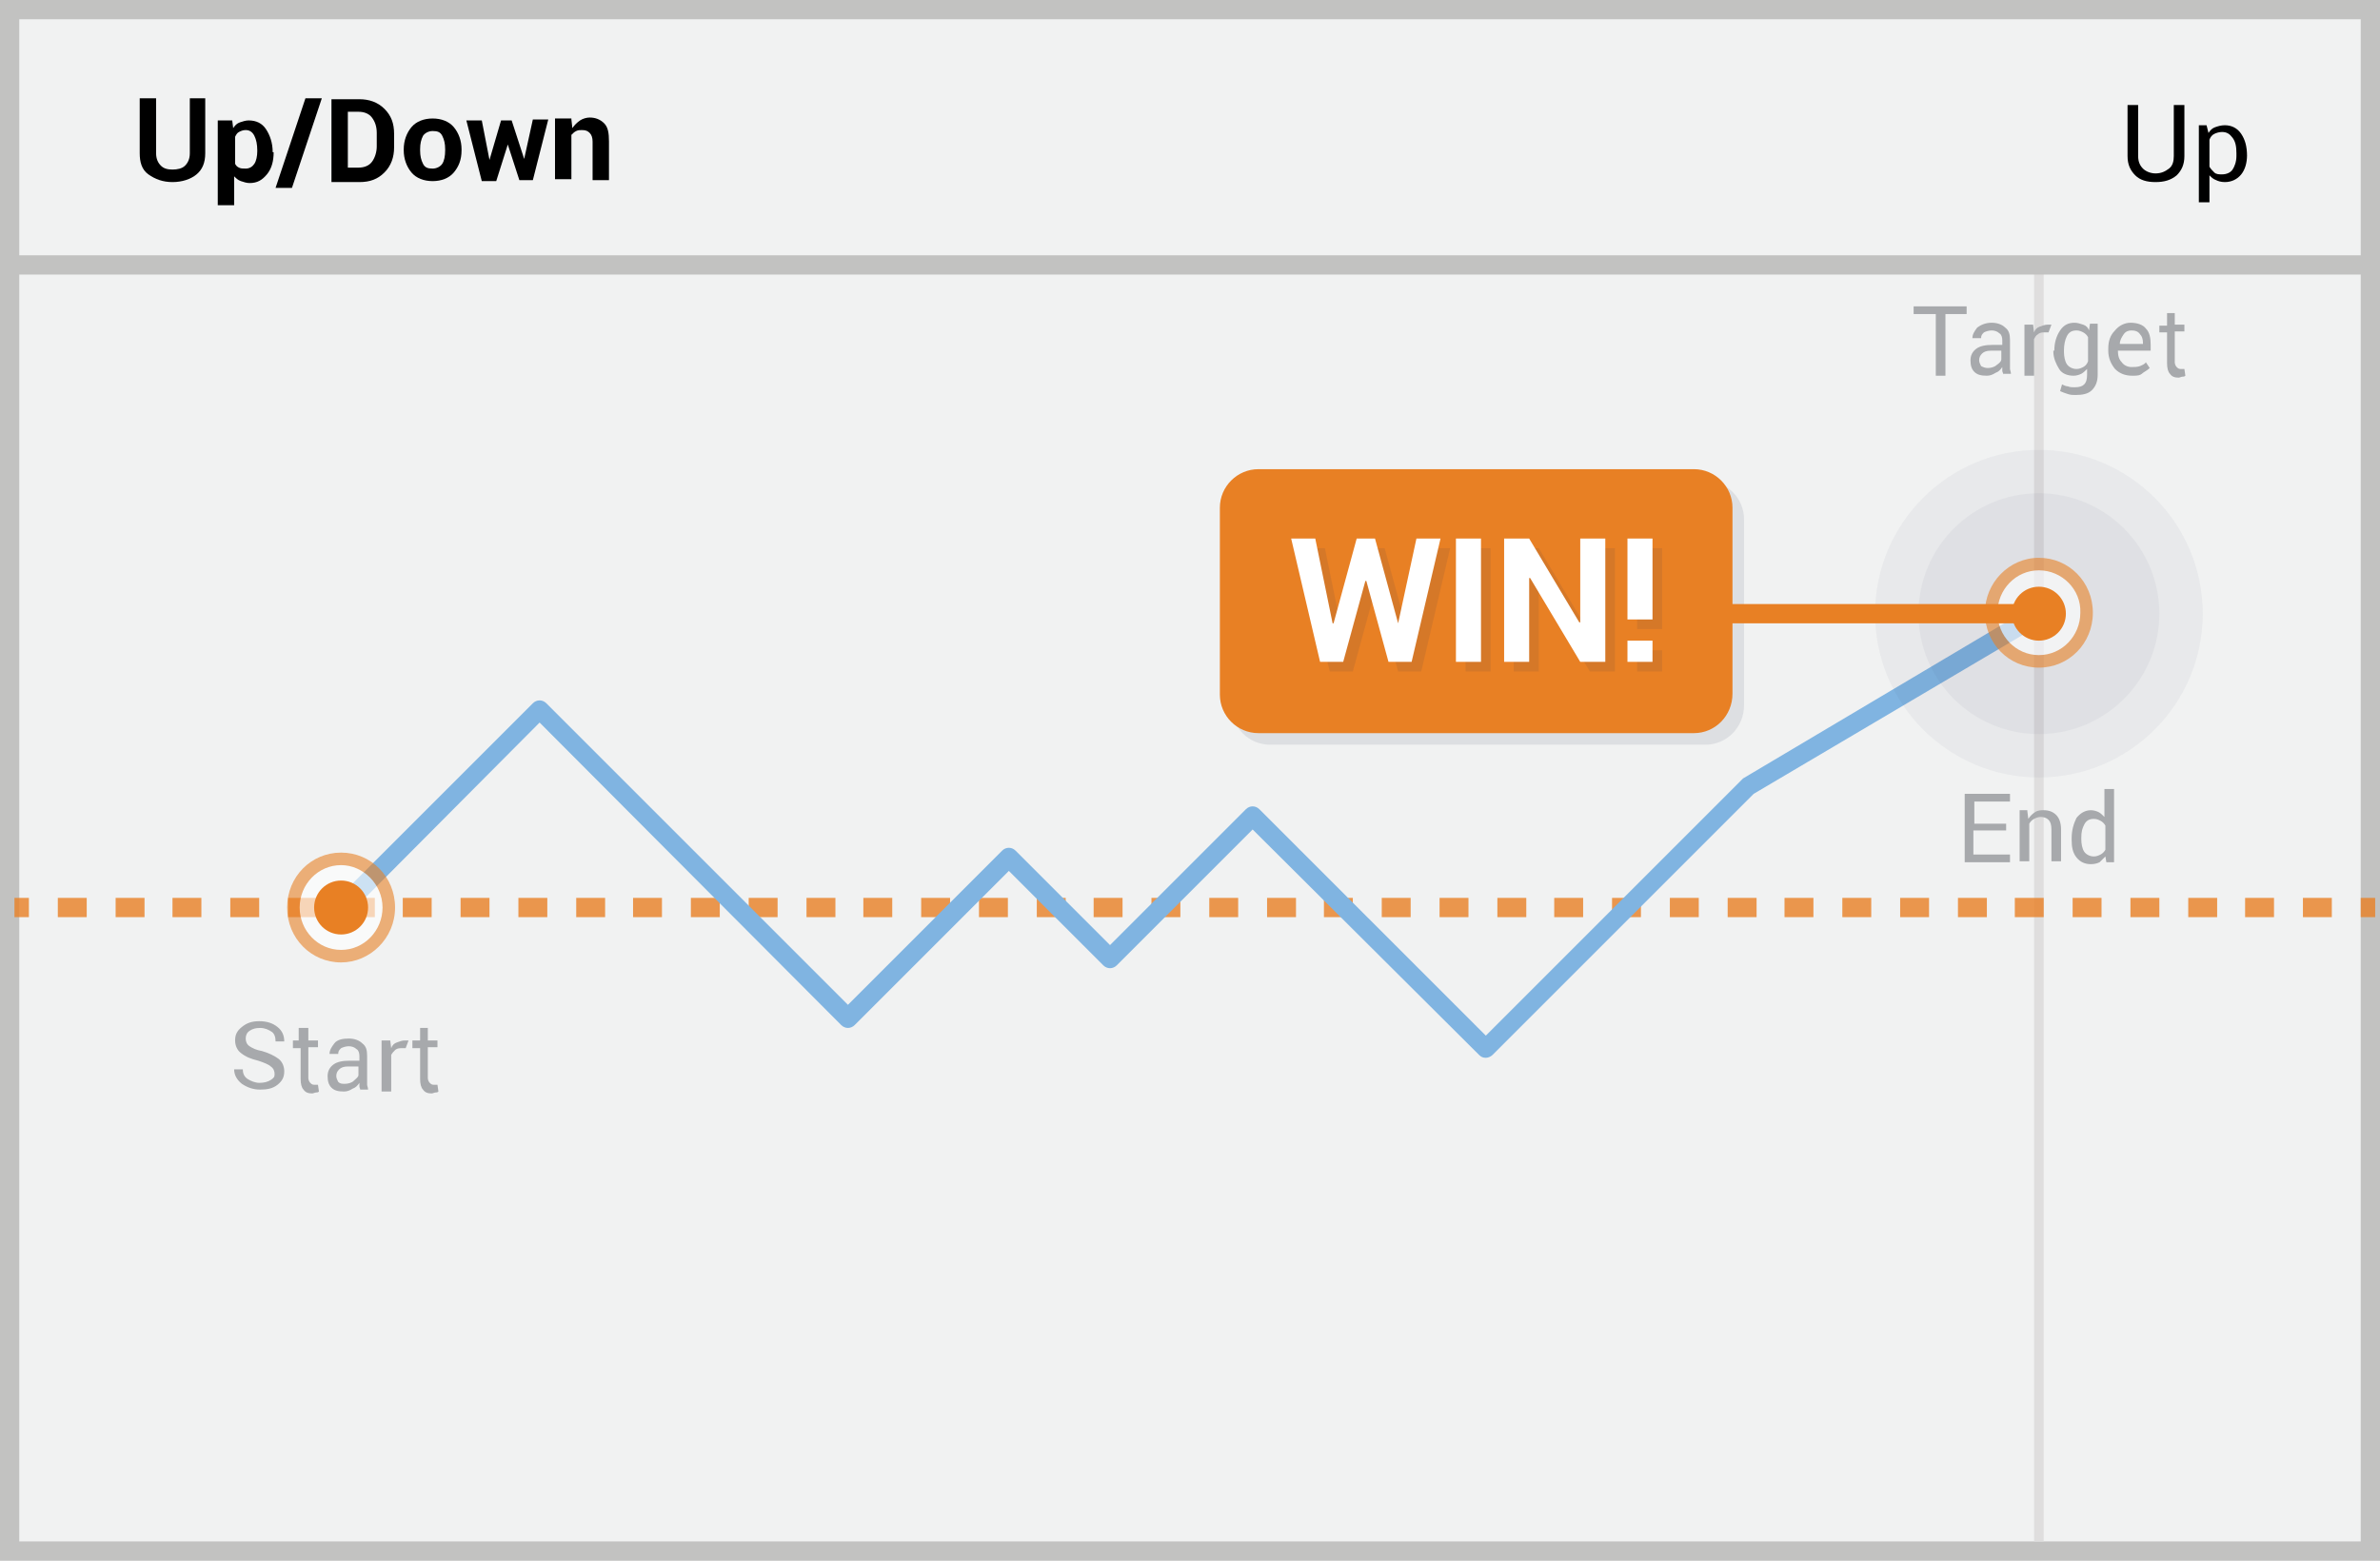
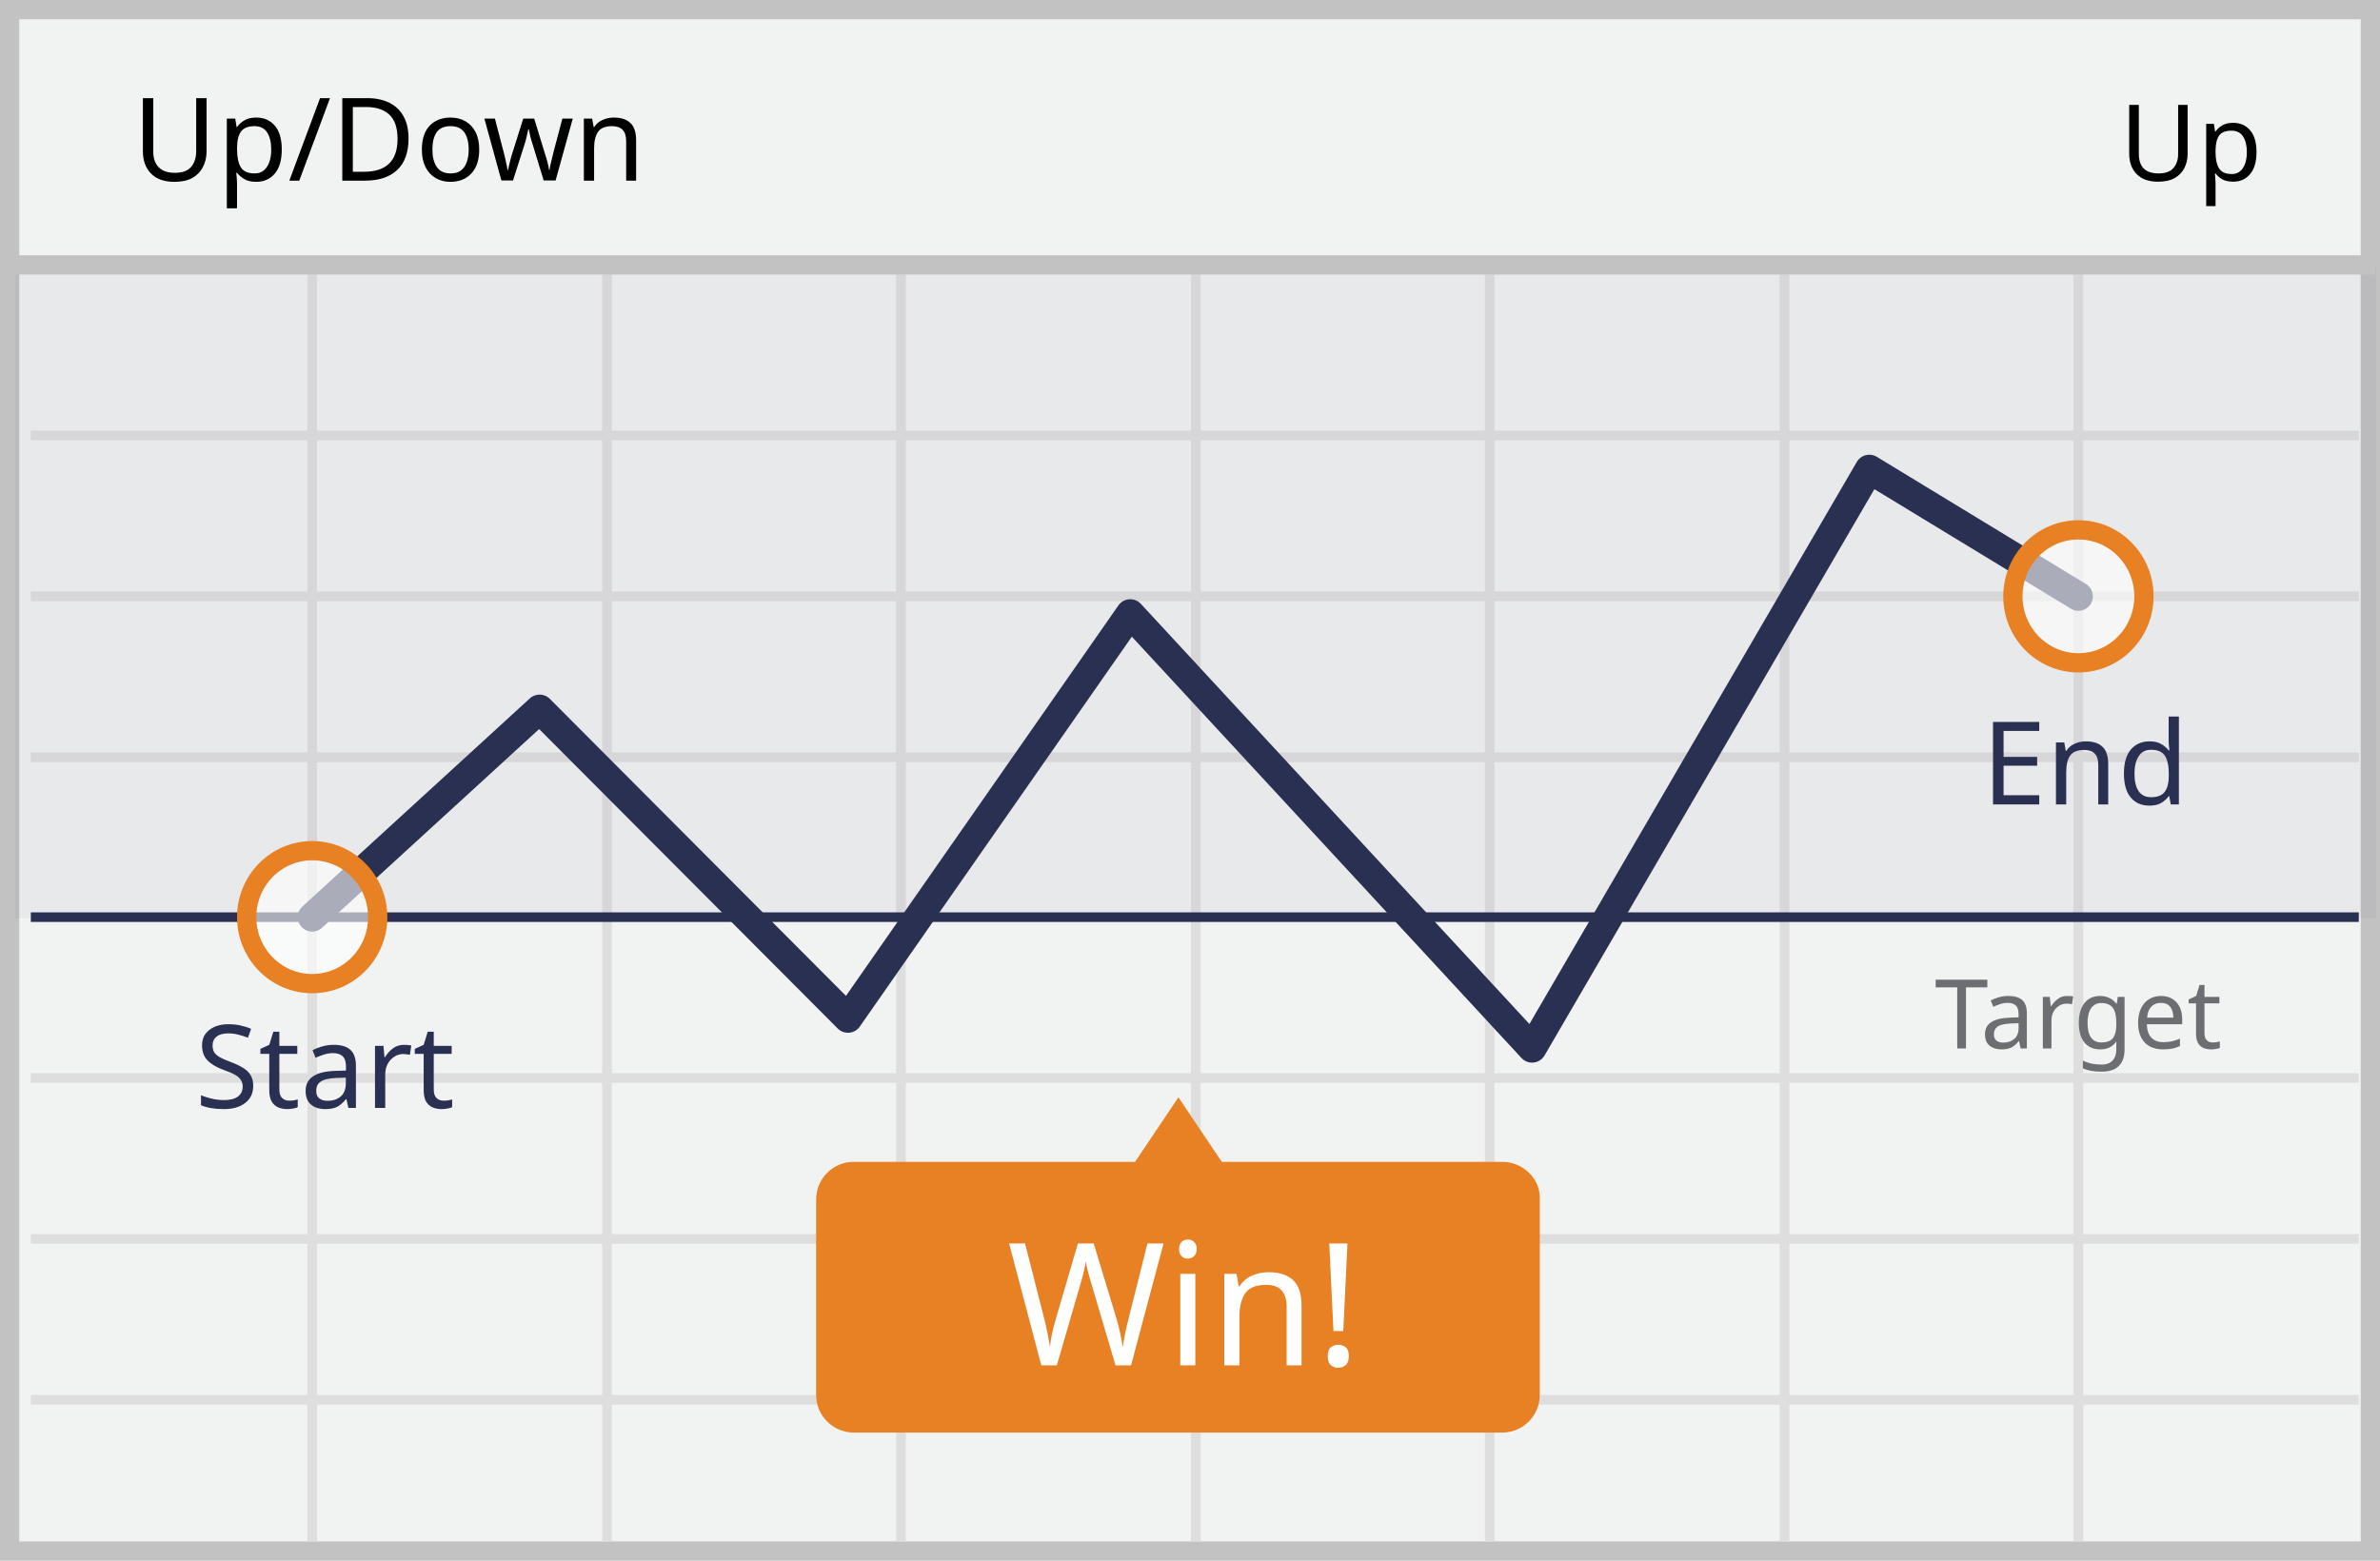
<svg xmlns="http://www.w3.org/2000/svg" version="1.1" id="Layer_1" x="0px" y="0px" viewBox="0 0 247 162" style="enable-background:new 0 0 247 162;" xml:space="preserve">
  <style type="text/css">
- 	.st0{fill:#F1F2F2;}
- 	.st1{fill:#C2C2C1;}
- 	.st2{fill:none;}
- 	.st3{fill:#DFDEDE;}
- 	.st4{opacity:0.8;}
- 	.st5{fill:#E88024;}
- 	.st6{fill:#80B4E1;}
- 	.st7{opacity:0.6;}
- 	.st8{fill:#FFFFFF;}
- 	.st9{opacity:5.000000e-02;}
- 	.st10{fill:#2A3052;}
- 	.st11{fill:#A7A9AC;}
- 	.st12{opacity:0.1;}
+ 	.st0{fill:#F1F2F2;stroke:#C2C2C2;stroke-width:2;stroke-miterlimit:10;}
+ 	.st1{fill:none;stroke:#DFDEDE;stroke-miterlimit:10;}
+ 	.st2{fill:none;stroke:#2A3052;stroke-linejoin:round;stroke-miterlimit:10;}
+ 	.st3{opacity:5.000000e-02;fill:#2A3052;}
+ 	.st4{font-family:'Roboto-Bold';}
+ 	.st5{font-size:12px;}
+ 	.st6{font-family:'Roboto-Regular';}
+ 	.st7{font-size:11px;}
+ 	.st8{fill:none;stroke:#2A3052;stroke-width:3;stroke-linecap:round;stroke-linejoin:round;stroke-miterlimit:10;}
+ 	.st9{fill:#2A3052;}
+ 	.st10{fill:#E88024;}
+ 	.st11{fill:#6D6E71;}
+ 	.st12{font-family:'Roboto-Italic';}
+ 	.st13{font-size:10px;}
+ 	.st14{fill:#FFFFFF;}
+ 	.st15{font-size:17.723px;}
+ 	.st16{opacity:0.6;}
+ 	.st17{fill:none;stroke:#E88024;stroke-width:2;stroke-miterlimit:10;}
</style>
  <g>
+     <rect x="1" y="1" class="st0" width="245" height="160" />
    <g>
-       <rect x="1" y="1" class="st0" width="245" height="160" />
-       <path class="st1" d="M247,162H0V0h247V162z M2,160h243V2H2V160z" />
+       <line class="st1" x1="3.2" y1="45.2" x2="244.8" y2="45.2" />
+       <line class="st1" x1="3.2" y1="61.9" x2="244.8" y2="61.9" />
+       <line class="st1" x1="3.2" y1="78.6" x2="244.8" y2="78.6" />
+       <line class="st1" x1="3.2" y1="111.9" x2="244.8" y2="111.9" />
+       <line class="st1" x1="3.2" y1="128.6" x2="244.8" y2="128.6" />
+       <line class="st1" x1="3.2" y1="145.3" x2="244.8" y2="145.3" />
+       <line class="st1" x1="32.4" y1="28.5" x2="32.4" y2="160" />
+       <line class="st1" x1="63" y1="28.5" x2="63" y2="160" />
+       <line class="st1" x1="93.5" y1="28.5" x2="93.5" y2="160" />
+       <line class="st1" x1="124.1" y1="28.5" x2="124.1" y2="160" />
+       <line class="st1" x1="154.6" y1="28.5" x2="154.6" y2="160" />
+       <line class="st1" x1="185.2" y1="28.5" x2="185.2" y2="160" />
+       <line class="st1" x1="215.7" y1="28.5" x2="215.7" y2="160" />
+       <line class="st2" x1="3.2" y1="95.2" x2="244.8" y2="95.2" />
+     </g>
+     <rect x="1.6" y="27.5" class="st3" width="245" height="67.8" />
+     <line class="st0" x1="1.5" y1="27.5" x2="246.5" y2="27.5" />
+     <text transform="matrix(1 0 0 1 13.75 18.75)" class="st4 st5">Up/Down</text>
+     <text transform="matrix(1 0 0 1 219.9875 18.75)" class="st6 st7">Up</text>
+     <polyline class="st8" points="32.4,95.2 56,73.6 88,105.7 117.3,63.7 159,108.8 194,48.7 215.7,61.9  " />
+     <text transform="matrix(1 0 0 1 20.25 115)" class="st9 st6 st5">Start</text>
+     <text transform="matrix(1 0 0 1 205.6835 83.5)" class="st9 st6 st5">End</text>
+     <path class="st10" d="M155.9,120.6h-29.1l-4.5-6.7l-4.5,6.7H88.6c-2.2,0-3.9,1.8-3.9,3.9v20.3c0,2.2,1.8,3.9,3.9,3.9h67.3   c2.2,0,3.9-1.8,3.9-3.9v-20.3C159.9,122.4,158.1,120.6,155.9,120.6z" />
+     <g>
+       <text transform="matrix(1 0 0 1 200.7959 108.8332)" class="st11 st12 st13">Target</text>
    </g>
    <g>
-       <rect x="1" y="1" class="st2" width="245" height="26.5" />
+       <text transform="matrix(1 0 0 1 104.5065 141.7256)" class="st14 st4 st15">Win!</text>
    </g>
    <g>
-       <rect x="211.1" y="27.5" class="st3" width="1" height="132.5" />
-     </g>
-     <g>
-       <rect x="1.5" y="26.5" class="st1" width="245" height="2" />
-     </g>
-     <g class="st4">
-       <g>
-         <rect x="1.5" y="93.2" class="st5" width="1.5" height="2" />
+       <g class="st16">
+         <ellipse class="st14" cx="215.7" cy="61.9" rx="6.8" ry="6.9" />
      </g>
      <g>
-         <path class="st5" d="M242,95.2h-3v-2h3V95.2z M236,95.2h-3v-2h3V95.2z M230.1,95.2h-3v-2h3V95.2z M224.1,95.2h-3v-2h3V95.2z      M218.1,95.2h-3v-2h3V95.2z M212.1,95.2h-3v-2h3V95.2z M206.2,95.2h-3v-2h3V95.2z M200.2,95.2h-3v-2h3V95.2z M194.2,95.2h-3v-2h3     V95.2z M188.2,95.2h-3v-2h3V95.2z M182.3,95.2h-3v-2h3V95.2z M176.3,95.2h-3v-2h3V95.2z M170.3,95.2h-3v-2h3V95.2z M164.3,95.2     h-3v-2h3V95.2z M158.4,95.2h-3v-2h3V95.2z M152.4,95.2h-3v-2h3V95.2z M146.4,95.2h-3v-2h3V95.2z M140.4,95.2h-3v-2h3V95.2z      M134.5,95.2h-3v-2h3V95.2z M128.5,95.2h-3v-2h3V95.2z M122.5,95.2h-3v-2h3V95.2z M116.5,95.2h-3v-2h3V95.2z M110.6,95.2h-3v-2h3     V95.2z M104.6,95.2h-3v-2h3V95.2z M98.6,95.2h-3v-2h3V95.2z M92.6,95.2h-3v-2h3V95.2z M86.7,95.2h-3v-2h3V95.2z M80.7,95.2h-3v-2     h3V95.2z M74.7,95.2h-3v-2h3V95.2z M68.7,95.2h-3v-2h3V95.2z M62.8,95.2h-3v-2h3V95.2z M56.8,95.2h-3v-2h3V95.2z M50.8,95.2h-3     v-2h3V95.2z M44.8,95.2h-3v-2h3V95.2z M38.9,95.2h-3v-2h3V95.2z M32.9,95.2h-3v-2h3V95.2z M26.9,95.2h-3v-2h3V95.2z M20.9,95.2     h-3v-2h3V95.2z M15,95.2h-3v-2h3V95.2z M9,95.2H6v-2h3V95.2z" />
-       </g>
-       <g>
-         <rect x="245" y="93.2" class="st5" width="1.5" height="2" />
+         <ellipse class="st17" cx="215.7" cy="61.9" rx="6.8" ry="6.9" />
      </g>
    </g>
    <g>
-       <g>
-         <path d="M21.3,10.2v5.7c0,1-0.3,1.7-0.9,2.2s-1.5,0.8-2.5,0.8c-1,0-1.8-0.3-2.5-0.8s-0.9-1.3-0.9-2.2v-5.7h1.7v5.7     c0,0.6,0.2,1,0.5,1.3c0.3,0.3,0.7,0.4,1.2,0.4c0.5,0,1-0.1,1.3-0.4c0.3-0.3,0.5-0.7,0.5-1.3v-5.7H21.3z" />
+       <g class="st16">
+         <ellipse class="st14" cx="32.4" cy="95.2" rx="6.8" ry="6.9" />
      </g>
      <g>
-         <path d="M28.4,15.8c0,0.9-0.2,1.7-0.7,2.3s-1,0.9-1.8,0.9c-0.3,0-0.6-0.1-0.9-0.2s-0.5-0.3-0.7-0.5v3h-1.7v-8.8h1.5l0.1,0.8     c0.2-0.3,0.4-0.5,0.7-0.6s0.6-0.2,0.9-0.2c0.8,0,1.4,0.3,1.8,0.9s0.7,1.4,0.7,2.4V15.8z M26.7,15.6c0-0.6-0.1-1.1-0.3-1.5     s-0.5-0.6-0.9-0.6c-0.3,0-0.5,0.1-0.7,0.2c-0.2,0.1-0.3,0.3-0.4,0.5V17c0.1,0.2,0.2,0.3,0.4,0.4c0.2,0.1,0.4,0.1,0.7,0.1     c0.4,0,0.7-0.2,0.9-0.5c0.2-0.3,0.3-0.8,0.3-1.3V15.6z" />
+         <ellipse class="st17" cx="32.4" cy="95.2" rx="6.8" ry="6.9" />
      </g>
-       <g>
-         <path d="M30.3,19.5h-1.7l3.1-9.3h1.7L30.3,19.5z" />
-       </g>
-       <g>
-         <path d="M34.4,18.8v-8.5h2.9c1,0,1.9,0.3,2.6,1s1,1.5,1,2.6v1.4c0,1-0.3,1.9-1,2.6s-1.5,1-2.6,1H34.4z M36.1,11.5v5.9h1.1     c0.6,0,1.1-0.2,1.4-0.6s0.5-1,0.5-1.6v-1.4c0-0.7-0.2-1.2-0.5-1.6s-0.8-0.6-1.4-0.6H36.1z" />
-       </g>
-       <g>
-         <path d="M41.9,15.5c0-0.9,0.3-1.7,0.8-2.3s1.3-0.9,2.2-0.9c0.9,0,1.7,0.3,2.2,0.9s0.8,1.4,0.8,2.3v0.1c0,1-0.3,1.7-0.8,2.3     s-1.3,0.9-2.2,0.9c-0.9,0-1.7-0.3-2.2-0.9s-0.8-1.4-0.8-2.3V15.5z M43.6,15.6c0,0.6,0.1,1,0.3,1.4s0.5,0.5,1,0.5     c0.4,0,0.8-0.2,1-0.5s0.3-0.8,0.3-1.4v-0.1c0-0.6-0.1-1-0.3-1.4c-0.2-0.4-0.5-0.5-1-0.5c-0.4,0-0.8,0.2-1,0.5     c-0.2,0.4-0.3,0.8-0.3,1.4V15.6z" />
-       </g>
-       <g>
-         <path d="M54.4,16.5L54.4,16.5l0.9-4.1h1.6l-1.6,6.3h-1.4L52.7,15h0l-1.2,3.8H50l-1.6-6.3H50l0.8,4.1h0l1.2-4.1h1.1L54.4,16.5z" />
-       </g>
-       <g>
-         <path d="M59.3,12.4l0.1,0.9c0.2-0.3,0.5-0.6,0.8-0.8s0.7-0.3,1-0.3c0.6,0,1.1,0.2,1.5,0.6s0.5,1,0.5,1.9v4h-1.7v-4     c0-0.4-0.1-0.7-0.3-0.9s-0.4-0.3-0.8-0.3c-0.2,0-0.4,0-0.6,0.1c-0.2,0.1-0.3,0.2-0.5,0.4v4.6h-1.7v-6.3H59.3z" />
-       </g>
-     </g>
-     <g>
-       <g>
-         <path d="M226.7,10.9v5.3c0,0.9-0.3,1.5-0.8,2c-0.6,0.5-1.3,0.7-2.2,0.7c-0.9,0-1.6-0.2-2.1-0.7c-0.5-0.5-0.8-1.1-0.8-2v-5.3h1.1     v5.3c0,0.6,0.2,1,0.5,1.3c0.3,0.3,0.8,0.5,1.3,0.5c0.6,0,1-0.2,1.4-0.5c0.4-0.3,0.5-0.8,0.5-1.3v-5.3H226.7z" />
-       </g>
-       <g>
-         <path d="M233.2,16.1c0,0.8-0.2,1.5-0.6,2c-0.4,0.5-1,0.8-1.7,0.8c-0.4,0-0.7-0.1-0.9-0.2c-0.3-0.1-0.5-0.3-0.7-0.5V21h-1.1v-8     h0.8l0.2,0.8c0.2-0.3,0.4-0.5,0.7-0.6c0.3-0.1,0.6-0.2,1-0.2c0.7,0,1.3,0.3,1.7,0.9c0.4,0.6,0.6,1.3,0.6,2.3V16.1z M232.1,15.9     c0-0.7-0.1-1.2-0.4-1.6c-0.3-0.4-0.6-0.6-1.1-0.6c-0.3,0-0.6,0.1-0.8,0.2s-0.4,0.3-0.5,0.6v2.8c0.1,0.2,0.3,0.4,0.5,0.6     s0.5,0.2,0.8,0.2c0.5,0,0.9-0.2,1.1-0.5s0.4-0.8,0.4-1.4V15.9z" />
-       </g>
-     </g>
-     <g>
-       <path class="st6" d="M154.2,109.8c-0.3,0-0.5-0.1-0.7-0.3L130,86.1l-14.1,14.1c-0.4,0.4-1,0.4-1.4,0l-9.8-9.8l-16,16    c-0.4,0.4-1,0.4-1.4,0L56,75L36.1,95c-0.4,0.4-1,0.4-1.4,0s-0.4-1,0-1.4l20.6-20.6c0.4-0.4,1-0.4,1.4,0L88,104.3l16-16    c0.4-0.4,1-0.4,1.4,0l9.8,9.8L129.3,84c0.4-0.4,1-0.4,1.4,0l23.5,23.5l26.5-26.5c0.1-0.1,0.1-0.1,0.2-0.2l30.3-18    c0.5-0.3,1.1-0.1,1.4,0.3c0.3,0.5,0.1,1.1-0.3,1.4L182,82.4l-27.1,27.1C154.7,109.7,154.4,109.8,154.2,109.8z" />
-     </g>
-     <g>
-       <g class="st7">
-         <ellipse class="st8" cx="35.4" cy="94.2" rx="4.9" ry="5.1" />
-         <path class="st5" d="M35.4,99.9c-3.1,0-5.6-2.5-5.6-5.7s2.5-5.7,5.6-5.7s5.6,2.5,5.6,5.7S38.4,99.9,35.4,99.9z M35.4,89.8     c-2.4,0-4.3,2-4.3,4.4s1.9,4.4,4.3,4.4s4.3-2,4.3-4.4S37.7,89.8,35.4,89.8z" />
-       </g>
-       <g>
-         <circle class="st5" cx="35.4" cy="94.2" r="2.8" />
-       </g>
-     </g>
-     <g class="st9">
-       <circle class="st10" cx="211.6" cy="63.7" r="17" />
-     </g>
-     <g class="st9">
-       <circle class="st10" cx="211.6" cy="63.7" r="12.5" />
-     </g>
-     <g>
-       <g class="st7">
-         <ellipse class="st8" cx="211.6" cy="63.7" rx="4.9" ry="5.1" />
-         <path class="st5" d="M211.6,69.3c-3.1,0-5.6-2.5-5.6-5.7c0-3.1,2.5-5.7,5.6-5.7s5.6,2.5,5.6,5.7     C217.2,66.8,214.7,69.3,211.6,69.3z M211.6,59.2c-2.4,0-4.3,2-4.3,4.4c0,2.4,1.9,4.4,4.3,4.4s4.3-2,4.3-4.4     C216,61.2,214,59.2,211.6,59.2z" />
-       </g>
-       <g>
-         <circle class="st5" cx="211.6" cy="63.7" r="2.8" />
-       </g>
-     </g>
-     <g>
-       <g>
-         <path class="st11" d="M28.5,111.5c0-0.3-0.1-0.6-0.4-0.8c-0.2-0.2-0.7-0.4-1.3-0.6c-0.8-0.2-1.3-0.4-1.8-0.8     c-0.4-0.3-0.6-0.8-0.6-1.3c0-0.6,0.2-1,0.7-1.4s1-0.6,1.8-0.6c0.8,0,1.4,0.2,1.9,0.6s0.7,0.9,0.7,1.5l0,0h-0.9     c0-0.4-0.1-0.8-0.4-1s-0.7-0.4-1.2-0.4c-0.5,0-0.8,0.1-1.1,0.3c-0.3,0.2-0.4,0.5-0.4,0.8c0,0.3,0.1,0.6,0.4,0.8     c0.3,0.2,0.7,0.4,1.3,0.5c0.7,0.2,1.3,0.5,1.7,0.8s0.6,0.8,0.6,1.3c0,0.6-0.2,1-0.7,1.4s-1.1,0.5-1.8,0.5c-0.7,0-1.3-0.2-1.9-0.6     c-0.5-0.4-0.8-0.9-0.8-1.5l0,0h0.9c0,0.5,0.2,0.8,0.5,1s0.8,0.4,1.2,0.4c0.5,0,0.9-0.1,1.2-0.3S28.5,111.8,28.5,111.5z" />
-       </g>
-       <g>
-         <path class="st11" d="M32,106.7v1.3h1v0.7h-1v3.2c0,0.2,0.1,0.4,0.2,0.5s0.2,0.2,0.4,0.2c0.1,0,0.1,0,0.2,0s0.1,0,0.2,0l0.1,0.7     c-0.1,0.1-0.2,0.1-0.3,0.1c-0.1,0-0.3,0.1-0.4,0.1c-0.4,0-0.7-0.1-0.9-0.4c-0.2-0.2-0.3-0.6-0.3-1.1v-3.2h-0.8V108H31v-1.3H32z" />
-       </g>
-       <g>
-         <path class="st11" d="M37.4,113.2c0-0.2-0.1-0.3-0.1-0.4c0-0.1,0-0.2,0-0.4c-0.2,0.3-0.4,0.5-0.7,0.6c-0.3,0.2-0.6,0.3-0.9,0.3     c-0.6,0-1-0.1-1.3-0.4c-0.3-0.3-0.4-0.7-0.4-1.2c0-0.5,0.2-0.9,0.6-1.2c0.4-0.3,1-0.4,1.7-0.4h1v-0.5c0-0.3-0.1-0.6-0.3-0.7     c-0.2-0.2-0.5-0.3-0.8-0.3c-0.3,0-0.6,0.1-0.8,0.2c-0.2,0.2-0.3,0.3-0.3,0.6h-0.9l0,0c0-0.4,0.2-0.7,0.5-1.1s0.9-0.5,1.5-0.5     c0.6,0,1.1,0.2,1.4,0.5c0.4,0.3,0.5,0.7,0.5,1.3v2.5c0,0.2,0,0.4,0,0.5s0.1,0.3,0.1,0.5H37.4z M35.8,112.5c0.3,0,0.7-0.1,0.9-0.3     s0.5-0.4,0.5-0.6v-0.9h-1.1c-0.4,0-0.7,0.1-0.9,0.3c-0.2,0.2-0.3,0.4-0.3,0.7c0,0.2,0.1,0.4,0.2,0.6     C35.3,112.5,35.5,112.5,35.8,112.5z" />
-       </g>
-       <g>
-         <path class="st11" d="M42.1,108.8l-0.5,0c-0.3,0-0.5,0.1-0.6,0.2s-0.3,0.3-0.4,0.5v3.8h-1V108h0.9l0.1,0.8     c0.1-0.3,0.3-0.5,0.6-0.6s0.5-0.2,0.8-0.2c0.1,0,0.1,0,0.2,0c0.1,0,0.1,0,0.2,0L42.1,108.8z" />
-       </g>
-       <g>
-         <path class="st11" d="M44.4,106.7v1.3h1v0.7h-1v3.2c0,0.2,0.1,0.4,0.2,0.5s0.2,0.2,0.4,0.2c0.1,0,0.1,0,0.2,0s0.1,0,0.2,0     l0.1,0.7c-0.1,0.1-0.2,0.1-0.3,0.1c-0.1,0-0.3,0.1-0.4,0.1c-0.4,0-0.7-0.1-0.9-0.4c-0.2-0.2-0.3-0.6-0.3-1.1v-3.2h-0.8V108h0.8     v-1.3H44.4z" />
-       </g>
-     </g>
-     <g>
-       <g>
-         <path class="st11" d="M208.1,86.2h-3.3v2.5h3.8v0.8h-4.7v-7.1h4.7v0.8h-3.7v2.3h3.3V86.2z" />
-       </g>
-       <g>
-         <path class="st11" d="M210.4,84.2l0.1,0.8c0.2-0.3,0.4-0.5,0.7-0.7c0.3-0.2,0.6-0.2,0.9-0.2c0.6,0,1,0.2,1.3,0.5     c0.3,0.3,0.5,0.8,0.5,1.5v3.3h-1v-3.3c0-0.5-0.1-0.8-0.3-1c-0.2-0.2-0.5-0.3-0.8-0.3c-0.3,0-0.5,0.1-0.7,0.2     c-0.2,0.1-0.4,0.3-0.5,0.5v3.9h-1v-5.3H210.4z" />
-       </g>
-       <g>
-         <path class="st11" d="M215,87c0-0.8,0.2-1.5,0.5-2.1c0.4-0.5,0.9-0.8,1.5-0.8c0.3,0,0.6,0.1,0.8,0.2s0.4,0.3,0.6,0.5v-2.9h1v7.6     h-0.8l-0.1-0.6c-0.2,0.2-0.4,0.4-0.6,0.6c-0.2,0.1-0.5,0.2-0.9,0.2c-0.6,0-1.1-0.2-1.5-0.7c-0.4-0.5-0.5-1.1-0.5-1.8V87z      M216,87.1c0,0.5,0.1,1,0.3,1.3c0.2,0.3,0.6,0.5,1,0.5c0.3,0,0.5-0.1,0.7-0.2s0.4-0.3,0.5-0.5v-2.5c-0.1-0.2-0.3-0.4-0.5-0.5     c-0.2-0.1-0.4-0.2-0.7-0.2c-0.5,0-0.8,0.2-1,0.6S216,86.3,216,87V87.1z" />
-       </g>
-     </g>
-     <g>
-       <g>
-         <path class="st11" d="M204.2,32.6h-2.3v6.4h-1v-6.4h-2.3v-0.8h5.5V32.6z" />
-       </g>
-       <g>
-         <path class="st11" d="M207.9,38.9c0-0.2-0.1-0.3-0.1-0.4c0-0.1,0-0.2,0-0.4c-0.2,0.3-0.4,0.5-0.7,0.6c-0.3,0.2-0.6,0.3-0.9,0.3     c-0.6,0-1-0.1-1.3-0.4c-0.3-0.3-0.4-0.7-0.4-1.2c0-0.5,0.2-0.9,0.6-1.2c0.4-0.3,1-0.4,1.7-0.4h1v-0.5c0-0.3-0.1-0.6-0.3-0.7     c-0.2-0.2-0.5-0.3-0.8-0.3c-0.3,0-0.6,0.1-0.8,0.2c-0.2,0.2-0.3,0.3-0.3,0.6h-0.9l0,0c0-0.4,0.2-0.7,0.5-1.1     c0.4-0.3,0.9-0.5,1.5-0.5c0.6,0,1.1,0.2,1.4,0.5c0.4,0.3,0.5,0.7,0.5,1.3v2.5c0,0.2,0,0.4,0,0.5s0.1,0.3,0.1,0.5H207.9z      M206.3,38.2c0.3,0,0.7-0.1,0.9-0.3c0.3-0.2,0.5-0.4,0.5-0.6v-0.9h-1.1c-0.4,0-0.7,0.1-0.9,0.3c-0.2,0.2-0.3,0.4-0.3,0.7     c0,0.2,0.1,0.4,0.2,0.6C205.8,38.1,206,38.2,206.3,38.2z" />
-       </g>
-       <g>
-         <path class="st11" d="M212.6,34.5l-0.5,0c-0.3,0-0.5,0.1-0.6,0.2c-0.2,0.1-0.3,0.3-0.4,0.5v3.8h-1v-5.3h0.9l0.1,0.8     c0.1-0.3,0.3-0.5,0.6-0.6s0.5-0.2,0.8-0.2c0.1,0,0.1,0,0.2,0c0.1,0,0.1,0,0.2,0L212.6,34.5z" />
-       </g>
-       <g>
-         <path class="st11" d="M213.2,36.4c0-0.8,0.2-1.5,0.6-2.1s0.9-0.8,1.5-0.8c0.3,0,0.6,0.1,0.9,0.2c0.3,0.1,0.5,0.3,0.6,0.6l0.1-0.7     h0.8v5.3c0,0.7-0.2,1.2-0.6,1.6c-0.4,0.4-1,0.5-1.7,0.5c-0.3,0-0.5,0-0.8-0.1c-0.3-0.1-0.6-0.2-0.8-0.3l0.2-0.7     c0.2,0.1,0.4,0.2,0.6,0.2c0.2,0.1,0.5,0.1,0.7,0.1c0.5,0,0.8-0.1,1-0.3c0.2-0.2,0.3-0.5,0.3-1v-0.6c-0.2,0.2-0.4,0.4-0.6,0.5     c-0.2,0.1-0.5,0.2-0.8,0.2c-0.6,0-1.2-0.2-1.5-0.7s-0.6-1.1-0.6-1.8V36.4z M214.2,36.5c0,0.5,0.1,1,0.3,1.3s0.6,0.5,1,0.5     c0.3,0,0.5-0.1,0.7-0.2c0.2-0.1,0.4-0.3,0.5-0.6V35c-0.1-0.2-0.3-0.4-0.5-0.5c-0.2-0.1-0.4-0.2-0.7-0.2c-0.5,0-0.8,0.2-1,0.6     c-0.2,0.4-0.3,0.9-0.3,1.5V36.5z" />
-       </g>
-       <g>
-         <path class="st11" d="M221.3,39c-0.7,0-1.3-0.2-1.8-0.7c-0.4-0.5-0.7-1.1-0.7-1.9v-0.2c0-0.8,0.2-1.4,0.7-1.9     c0.4-0.5,1-0.8,1.6-0.8c0.7,0,1.3,0.2,1.6,0.6c0.4,0.4,0.5,1,0.5,1.7v0.6h-3.4l0,0c0,0.5,0.1,0.9,0.4,1.2c0.2,0.3,0.6,0.5,1,0.5     c0.3,0,0.6,0,0.9-0.1c0.2-0.1,0.5-0.2,0.6-0.4l0.4,0.6c-0.2,0.2-0.4,0.3-0.7,0.5C222.1,39,221.8,39,221.3,39z M221.2,34.3     c-0.3,0-0.6,0.1-0.8,0.4c-0.2,0.3-0.4,0.6-0.4,1l0,0h2.4v-0.1c0-0.4-0.1-0.7-0.3-0.9C221.9,34.4,221.6,34.3,221.2,34.3z" />
-       </g>
-       <g>
-         <path class="st11" d="M225.7,32.4v1.3h1v0.7h-1v3.2c0,0.2,0.1,0.4,0.2,0.5s0.2,0.2,0.4,0.2c0.1,0,0.1,0,0.2,0c0.1,0,0.1,0,0.2,0     l0.1,0.7c-0.1,0.1-0.2,0.1-0.3,0.1c-0.1,0-0.3,0.1-0.4,0.1c-0.4,0-0.7-0.1-0.9-0.4c-0.2-0.2-0.3-0.6-0.3-1.1v-3.2h-0.8v-0.7h0.8     v-1.3H225.7z" />
-       </g>
-     </g>
-     <g>
-       <g class="st12">
-         <path class="st10" d="M177,77.3h-45.2c-2.2,0-4-1.8-4-4V53.9c0-2.2,1.8-4,4-4H177c2.2,0,4,1.8,4,4v19.3     C181,75.5,179.2,77.3,177,77.3z" />
-       </g>
-       <g>
-         <path class="st5" d="M175.8,76.1h-45.2c-2.2,0-4-1.8-4-4V52.7c0-2.2,1.8-4,4-4h45.2c2.2,0,4,1.8,4,4v19.3     C179.8,74.3,178,76.1,175.8,76.1z" />
-       </g>
-       <g class="st12">
-         <g>
-           <path class="st10" d="M146.1,65.7L146.1,65.7l1.9-8.8h2.5l-3,12.8h-2.4l-2.3-8.4h-0.1l-2.3,8.4H138l-3-12.8h2.5l1.8,8.8l0.1,0      l2.4-8.8h1.9L146.1,65.7z" />
-         </g>
-         <g>
-           <path class="st10" d="M154.7,69.7h-2.6V56.9h2.6V69.7z" />
-         </g>
-         <g>
-           <path class="st10" d="M167.6,69.7H165l-5.2-8.7l-0.1,0v8.7h-2.6V56.9h2.6l5.2,8.7l0.1,0v-8.7h2.6V69.7z" />
-         </g>
-         <g>
-           <path class="st10" d="M172.5,65.3h-2.6v-8.4h2.6V65.3z M172.5,69.7h-2.6v-2.2h2.6V69.7z" />
-         </g>
-       </g>
-       <g>
-         <g>
-           <path class="st8" d="M145.1,64.7L145.1,64.7l1.9-8.8h2.5l-3,12.8h-2.4l-2.3-8.4h-0.1l-2.3,8.4H137l-3-12.8h2.5l1.8,8.8l0.1,0      l2.4-8.8h1.9L145.1,64.7z" />
-         </g>
-         <g>
-           <path class="st8" d="M153.7,68.7h-2.6V55.9h2.6V68.7z" />
-         </g>
-         <g>
-           <path class="st8" d="M166.6,68.7H164l-5.2-8.7l-0.1,0v8.7h-2.6V55.9h2.6l5.2,8.7l0.1,0v-8.7h2.6V68.7z" />
-         </g>
-         <g>
-           <path class="st8" d="M171.5,64.3h-2.6v-8.4h2.6V64.3z M171.5,68.7h-2.6v-2.2h2.6V68.7z" />
-         </g>
-       </g>
-     </g>
-     <g>
-       <rect x="177.2" y="62.7" class="st5" width="34.4" height="2" />
    </g>
  </g>
</svg>
